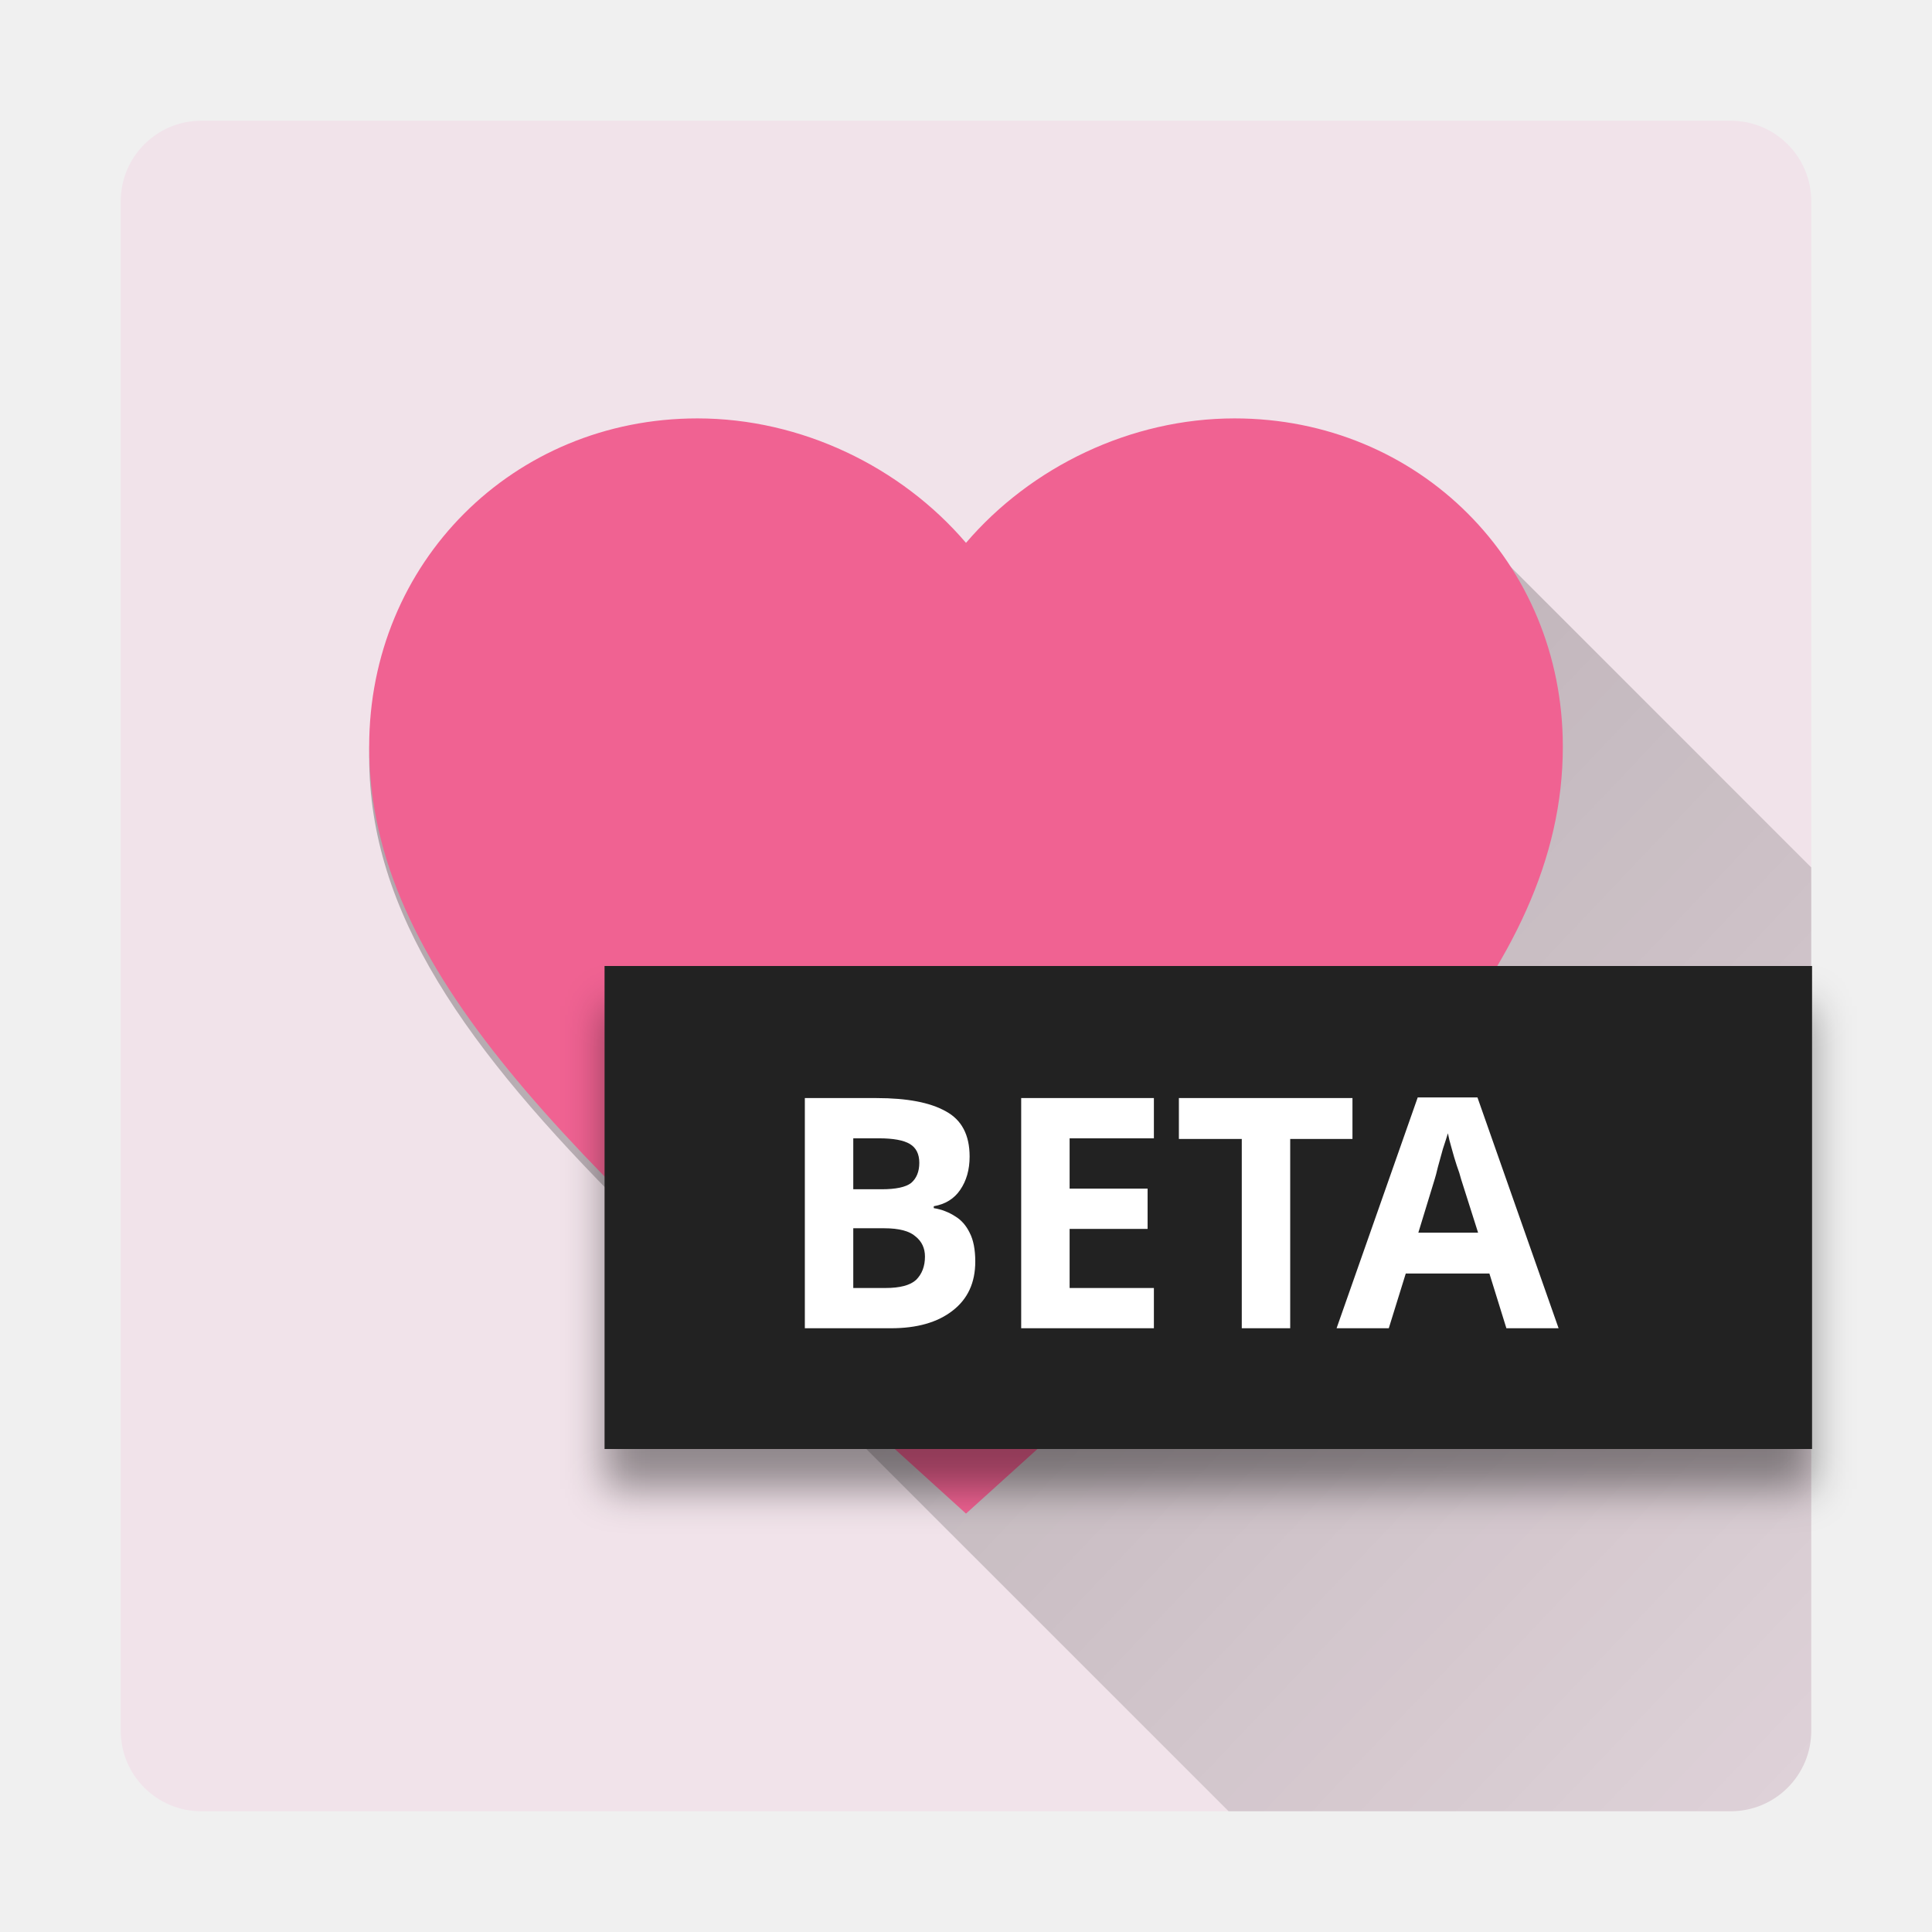
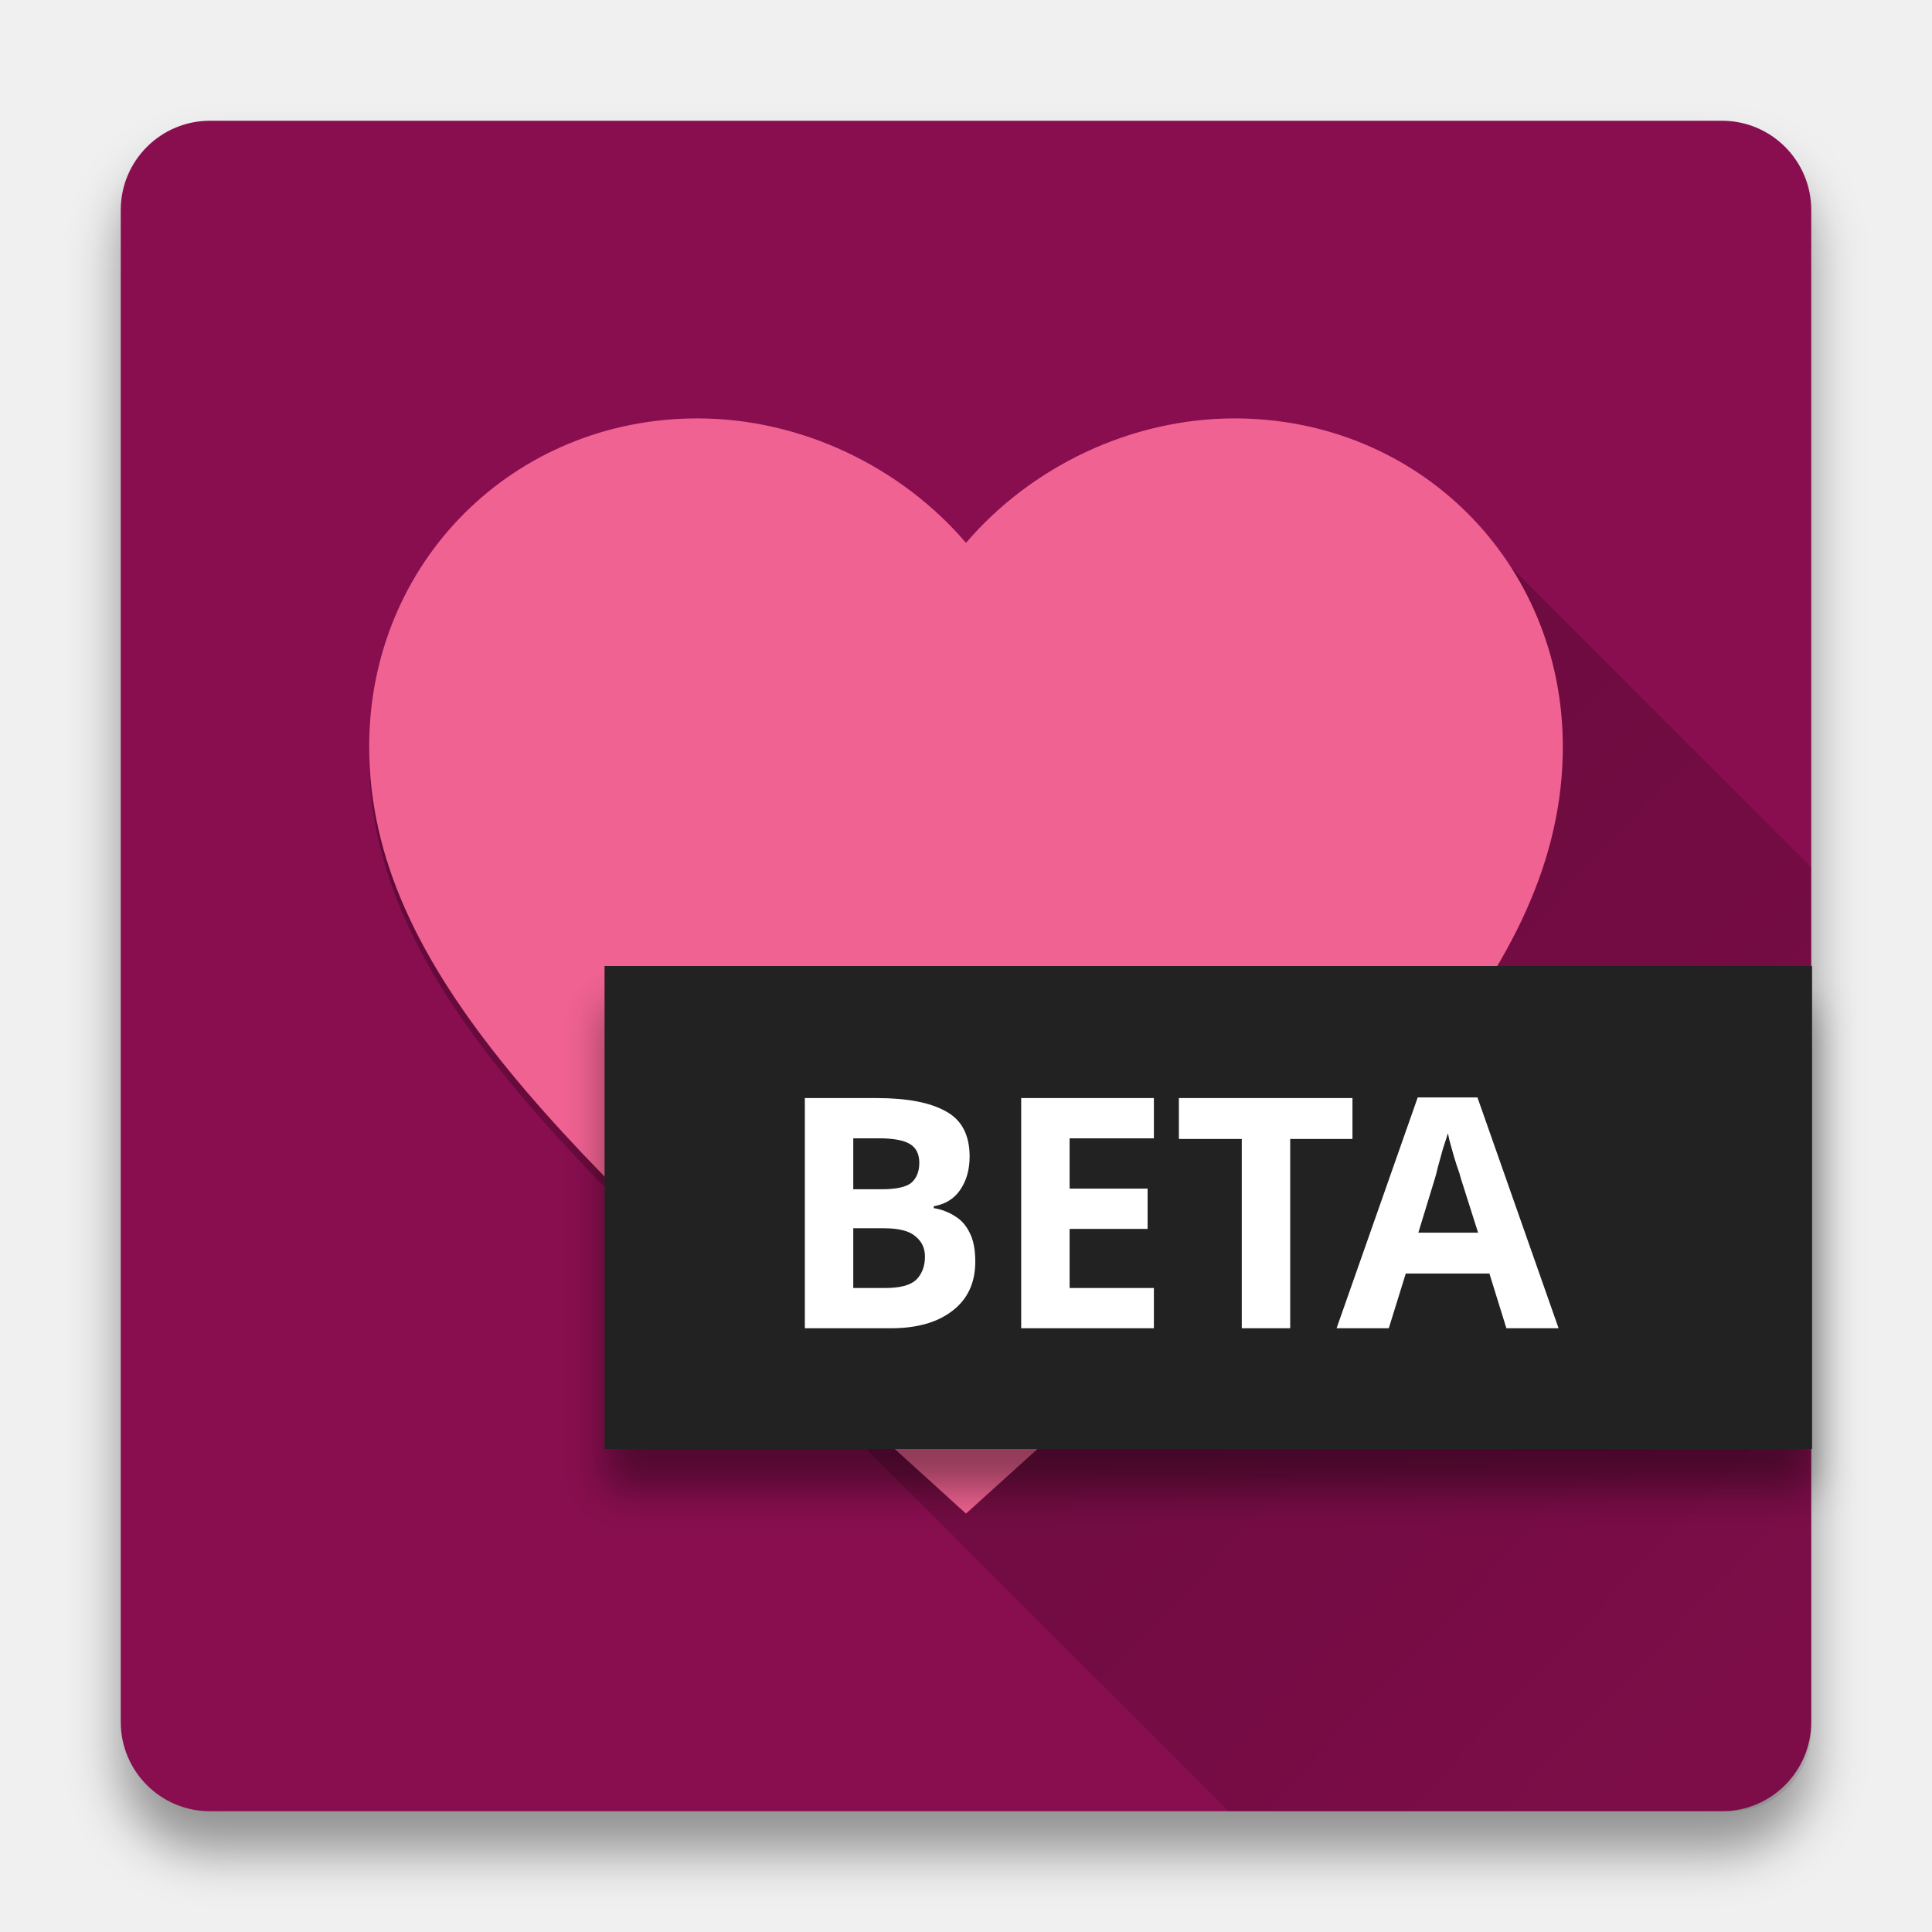
<svg xmlns="http://www.w3.org/2000/svg" width="48" height="48" enable-background="new">
  <defs>
    <linearGradient x1="9.172" y1="10.655" x2="57.14" y2="56.176" gradientUnits="userSpaceOnUse" id="b">
      <stop offset="0" stop-opacity=".3" />
      <stop offset="1" stop-opacity="0" />
    </linearGradient>
    <filter id="c" height="130%">
      <feColorMatrix values="0 0 0 0 0 0 0 0 0 0 0 0 0 0 0 0 0 0 .4 0" />
      <feOffset dy="1" />
      <feGaussianBlur stdDeviation=".5" result="result1" />
      <feComposite in="SourceGraphic" in2="result1" />
    </filter>
-     <filter id="a" color-interpolation-filters="sRGB">
-       <feBlend mode="overlay" in2="BackgroundImage" />
+     <filter id="a" x="-.036" width="1.072" y="-.036" height="1.072" color-interpolation-filters="sRGB">
+       <feGaussianBlur stdDeviation=".63" />
    </filter>
  </defs>
  <g fill="none" stroke-width="none" stroke-miterlimit="10" font-family="none" font-weight="none" font-size="none" text-anchor="none" style="mix-blend-mode:normal">
-     <path d="M5 45c-1.105 0-2-.895-2-2V5c0-1.105.895-2 2-2h38c1.105 0 2 .895 2 2v38c0 1.105-.895 2-2 2z" fill="#880e4f" filter="url(#a)" />
+     <rect style="mix-blend-mode:normal" width="42" height="42" x="3" y="4" ry="2.218" fill="#000" fill-opacity=".392" filter="url(#a)" />
+     <rect width="42" height="42" x="3" y="3" ry="2.218" fill="#880e4f" />
    <path d="M15.58 30.058L30.524 45h4.713l-7.75-7.75 7.75 7.75H43c1.105 0 2-.895 2-2V21.552l-8.534-8.535C35 11.55 32.96 10.655 30.673 10.655c-2.572 0-5.04 1.193-6.656 3.072l-.47-.47c-1.606-1.606-3.87-2.602-6.22-2.602-4.574 0-8.155 3.58-8.155 8.155 0 3.866 2.405 7.244 6.41 11.248l.023.025-.024-.025zm12.408 4.185c.857-2.34 2.738-4.142 5.13-4.894-1.48 1.52-3.204 3.13-5.13 4.89z" fill="url(#b)" />
    <path d="M24 37.605l-2.15-1.95C14.214 28.723 9.172 24.148 9.172 18.55c0-4.574 3.58-8.155 8.155-8.155 2.58 0 5.057 1.202 6.673 3.092 1.616-1.89 4.092-3.092 6.673-3.092 4.574 0 8.155 3.58 8.155 8.156 0 5.6-5.042 10.178-12.678 17.11z" fill="#f06292" />
    <path d="M15.02 36V24h30v12z" fill="#212121" filter="url(#c)" />
    <text x="29" y="33" fill="#fff" stroke-width="1" font-family="sans-serif" font-weight="bold" font-size="8" text-anchor="middle">BETA</text>
  </g>
</svg>
